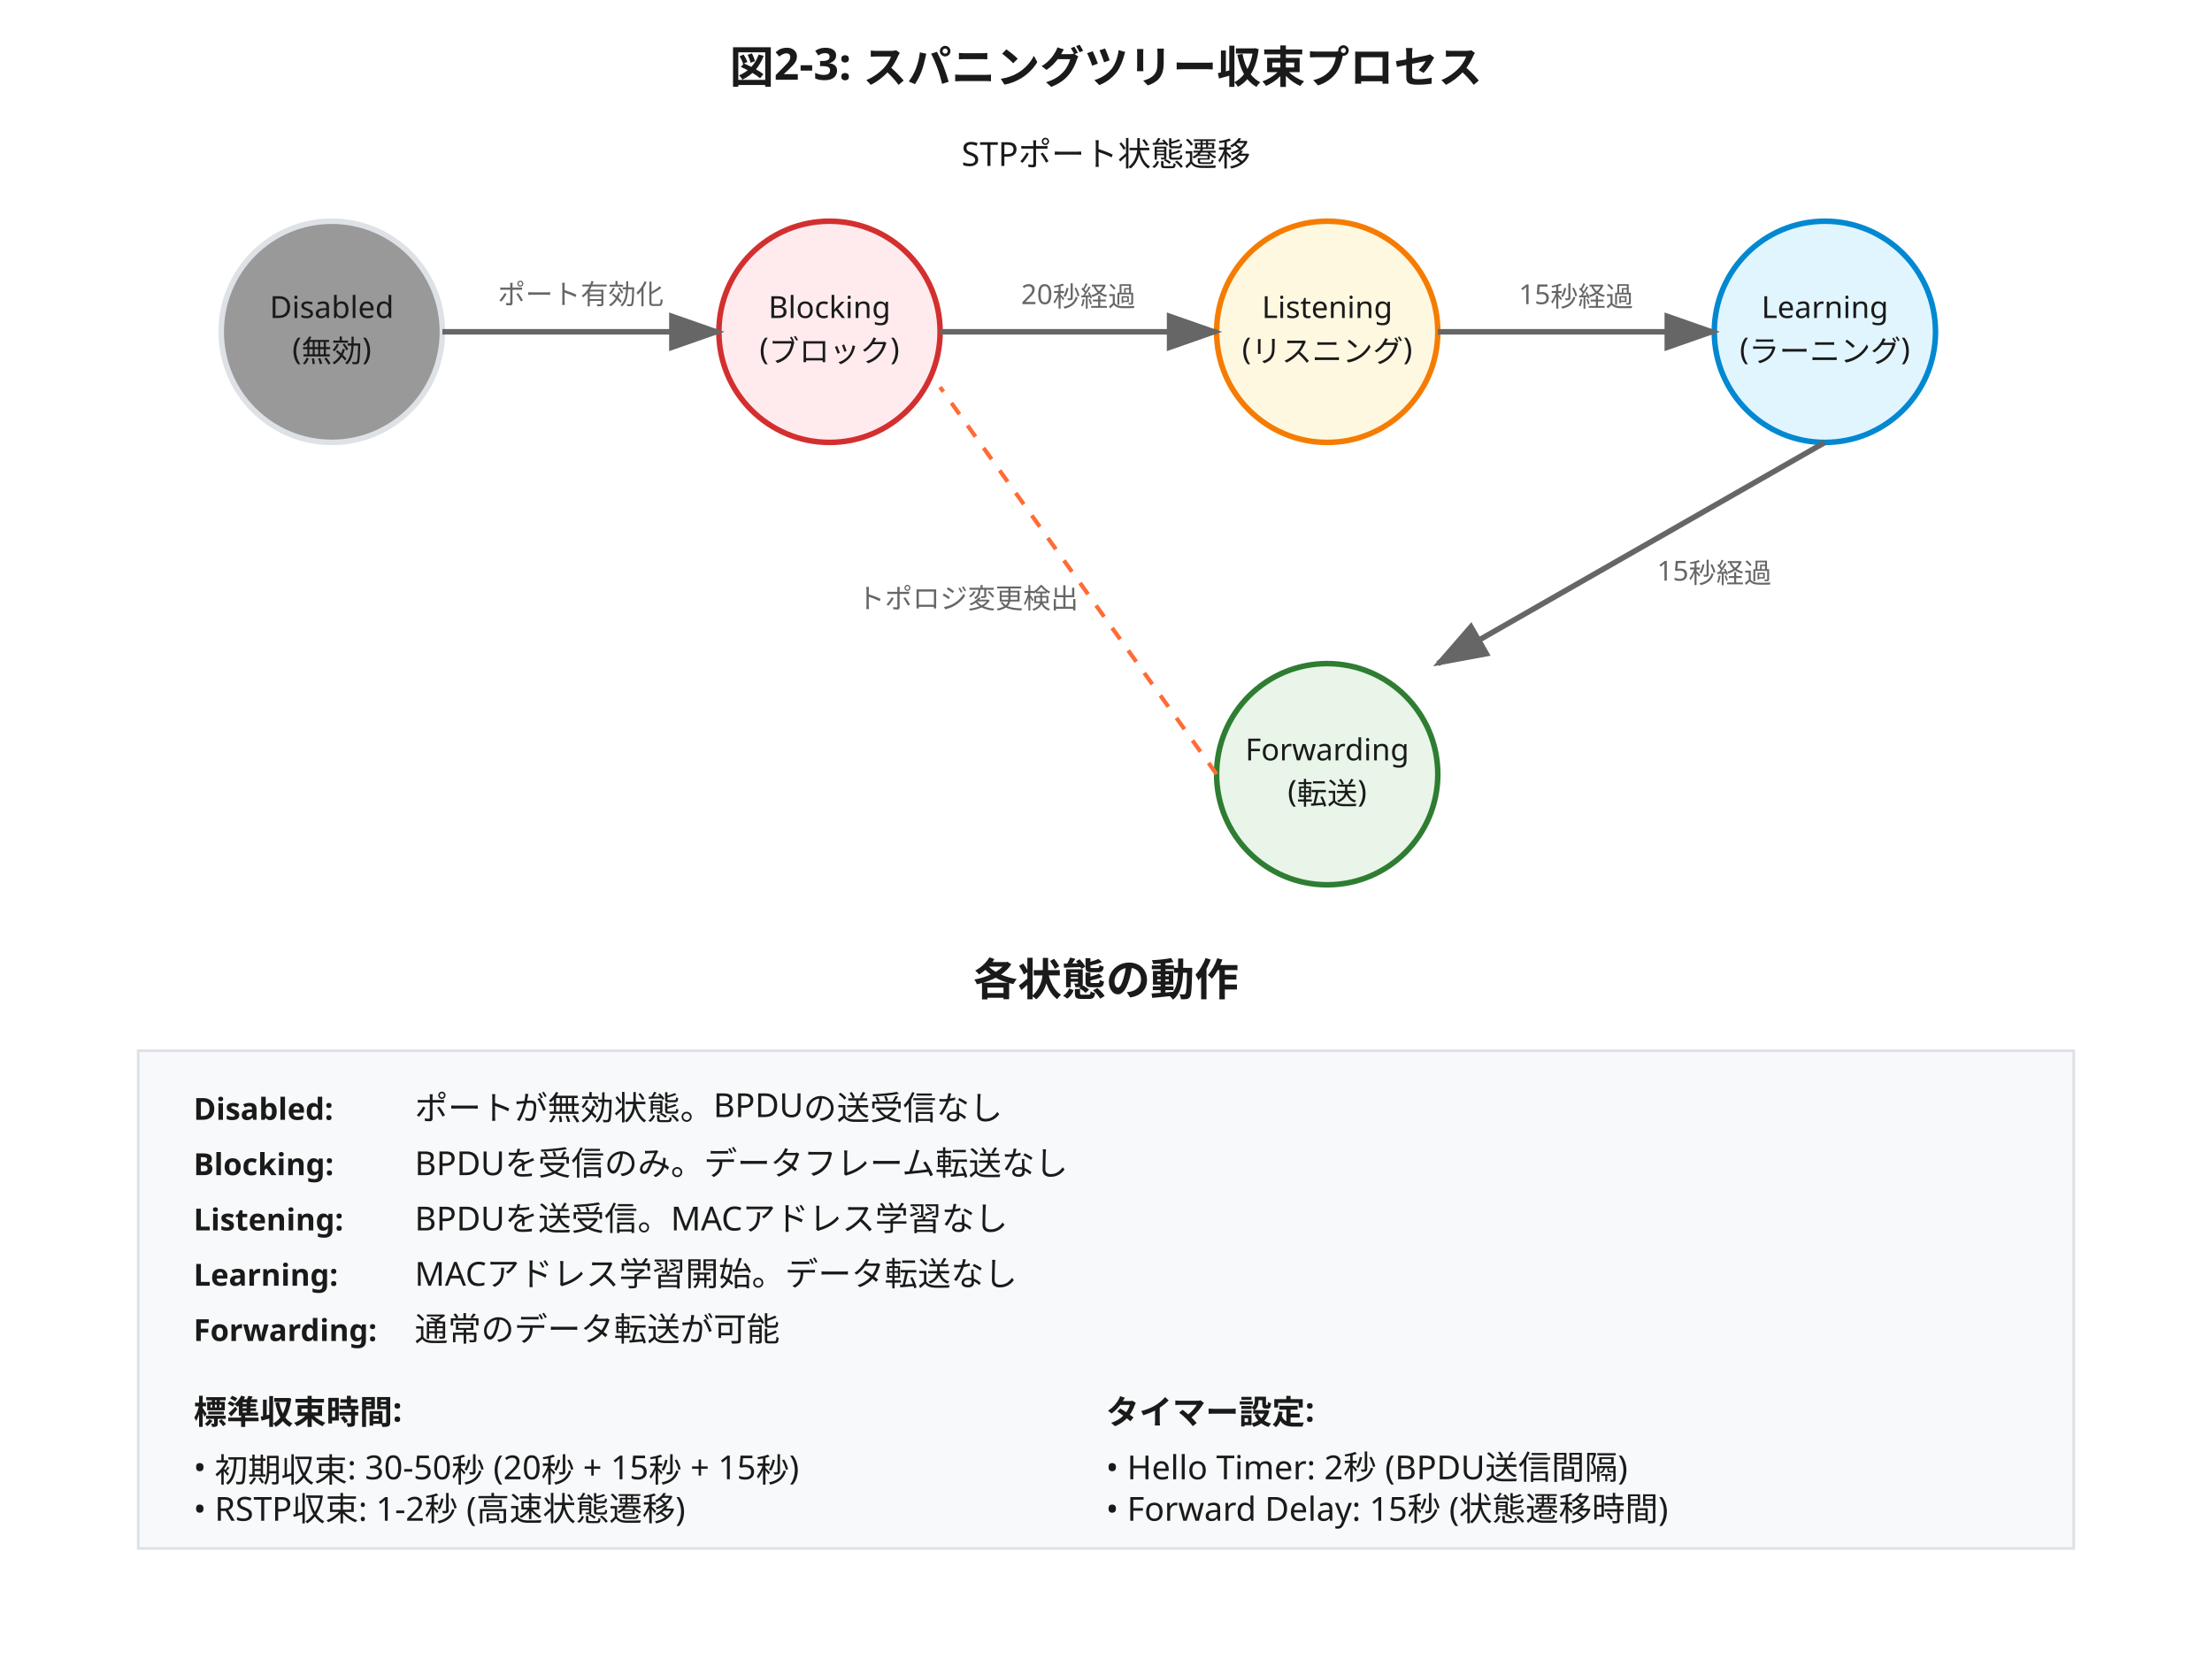
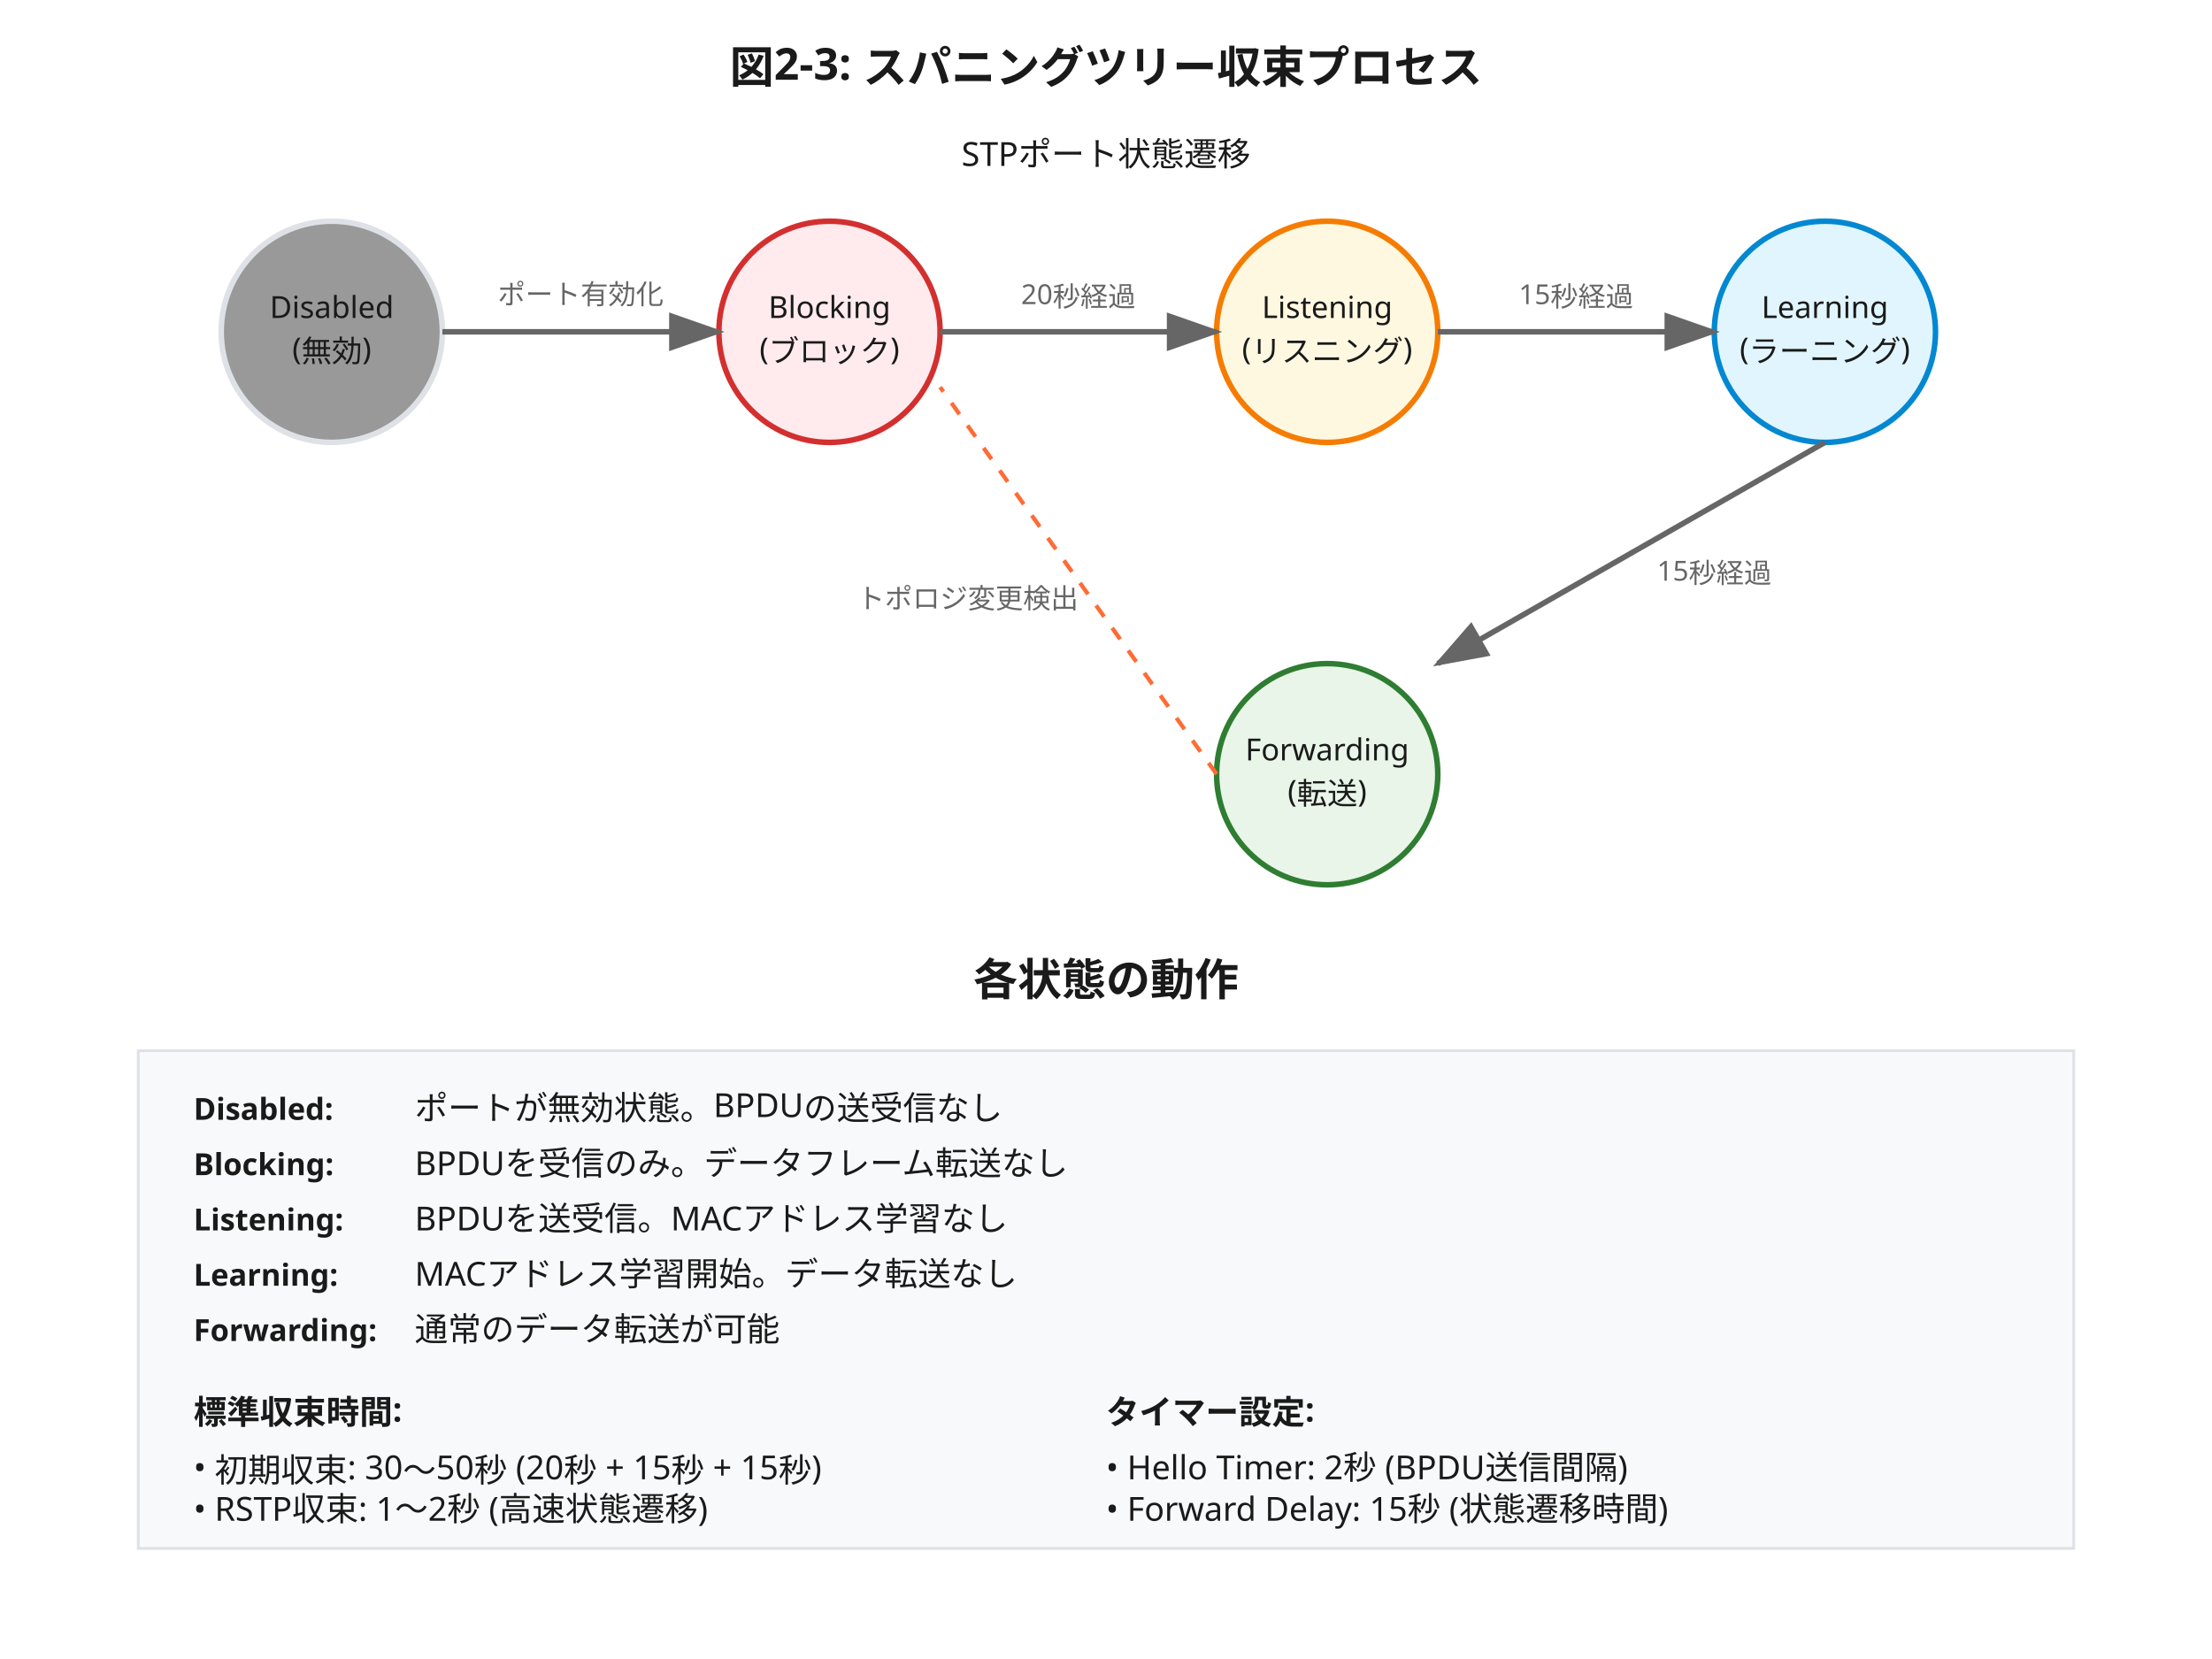
<svg xmlns="http://www.w3.org/2000/svg" viewBox="0 0 800 600">
  <defs>
    <style>
      .diagram-text { font-family: 'Hiragino Sans', 'Yu Gothic', sans-serif; font-size: 12px; fill: var(--color-text-primary, #1a1a1a); }
      .diagram-title { font-family: 'Hiragino Sans', 'Yu Gothic', sans-serif; font-size: 16px; font-weight: bold; fill: var(--color-text-primary, #1a1a1a); }
      .state-text { font-family: 'Hiragino Sans', 'Yu Gothic', sans-serif; font-size: 11px; fill: var(--color-text-primary, #1a1a1a); }
      .time-text { font-family: 'Hiragino Sans', 'Yu Gothic', sans-serif; font-size: 10px; fill: var(--color-text-secondary, #666); }
      .state-disabled { fill: var(--color-text-muted, #999); stroke: var(--color-border, #dee2e6); stroke-width: 2; }
      .state-blocking { fill: var(--color-error-light, #ffebee); stroke: var(--color-error, #d32f2f); stroke-width: 2; }
      .state-listening { fill: var(--color-warning-light, #fff8e1); stroke: var(--color-warning, #f57c00); stroke-width: 2; }
      .state-learning { fill: var(--color-info-light, #e1f5fe); stroke: var(--color-info, #0288d1); stroke-width: 2; }
      .state-forwarding { fill: var(--color-success-light, #e8f5e8); stroke: var(--color-success, #2e7d32); stroke-width: 2; }
      .transition { stroke: var(--color-text-secondary, #666); stroke-width: 2; fill: none; marker-end: url(#arrowhead); }
      .condition { stroke: var(--color-accent, #ff6b35); stroke-width: 1.5; stroke-dasharray: 5,5; fill: none; }
    </style>
    <marker id="arrowhead" markerWidth="10" markerHeight="7" refX="9" refY="3.5" orient="auto">
      <polygon points="0 0, 10 3.5, 0 7" fill="var(--color-text-secondary, #666)" />
    </marker>
  </defs>
  <rect width="800" height="600" fill="var(--color-bg-primary, #ffffff)" />
  <text x="400" y="30" text-anchor="middle" class="diagram-title">図2-3: スパニングツリー収束プロセス</text>
  <text x="400" y="60" text-anchor="middle" class="diagram-text">STPポート状態遷移</text>
  <circle cx="120" cy="120" r="40" class="state-disabled" />
  <text x="120" y="115" text-anchor="middle" class="state-text">Disabled</text>
  <text x="120" y="130" text-anchor="middle" class="state-text">(無効)</text>
  <circle cx="300" cy="120" r="40" class="state-blocking" />
  <text x="300" y="115" text-anchor="middle" class="state-text">Blocking</text>
  <text x="300" y="130" text-anchor="middle" class="state-text">(ブロック)</text>
  <circle cx="480" cy="120" r="40" class="state-listening" />
  <text x="480" y="115" text-anchor="middle" class="state-text">Listening</text>
  <text x="480" y="130" text-anchor="middle" class="state-text">(リスニング)</text>
  <circle cx="660" cy="120" r="40" class="state-learning" />
  <text x="660" y="115" text-anchor="middle" class="state-text">Learning</text>
  <text x="660" y="130" text-anchor="middle" class="state-text">(ラーニング)</text>
  <circle cx="480" cy="280" r="40" class="state-forwarding" />
  <text x="480" y="275" text-anchor="middle" class="state-text">Forwarding</text>
  <text x="480" y="290" text-anchor="middle" class="state-text">(転送)</text>
  <line x1="160" y1="120" x2="260" y2="120" class="transition" />
  <text x="210" y="110" text-anchor="middle" class="time-text">ポート有効化</text>
  <line x1="340" y1="120" x2="440" y2="120" class="transition" />
  <text x="390" y="110" text-anchor="middle" class="time-text">20秒経過</text>
  <line x1="520" y1="120" x2="620" y2="120" class="transition" />
  <text x="570" y="110" text-anchor="middle" class="time-text">15秒経過</text>
  <line x1="660" y1="160" x2="520" y2="240" class="transition" />
  <text x="620" y="210" text-anchor="middle" class="time-text">15秒経過</text>
  <line x1="440" y1="280" x2="340" y2="140" class="condition" />
  <text x="350" y="220" text-anchor="middle" class="time-text">トポロジ変更検出</text>
  <text x="400" y="360" text-anchor="middle" class="diagram-title">各状態の動作</text>
  <rect x="50" y="380" width="700" height="180" fill="var(--color-bg-secondary, #f8f9fa)" stroke="var(--color-border, #dee2e6)" stroke-width="1" />
  <text x="70" y="405" class="state-text" font-weight="bold">Disabled:</text>
  <text x="150" y="405" class="diagram-text">ポートが無効状態。BPDUの送受信なし</text>
  <text x="70" y="425" class="state-text" font-weight="bold">Blocking:</text>
  <text x="150" y="425" class="diagram-text">BPDUを受信のみ。データフレーム転送なし</text>
  <text x="70" y="445" class="state-text" font-weight="bold">Listening:</text>
  <text x="150" y="445" class="diagram-text">BPDUを送受信。MACアドレス学習なし</text>
  <text x="70" y="465" class="state-text" font-weight="bold">Learning:</text>
  <text x="150" y="465" class="diagram-text">MACアドレス学習開始。データ転送なし</text>
  <text x="70" y="485" class="state-text" font-weight="bold">Forwarding:</text>
  <text x="150" y="485" class="diagram-text">通常のデータ転送が可能</text>
  <text x="70" y="515" class="diagram-text" font-weight="bold">標準収束時間:</text>
-   <text x="70" y="535" class="diagram-text">• 初期収束: 30-50秒 (20秒 + 15秒 + 15秒)</text>
-   <text x="70" y="550" class="diagram-text">• RSTP収束: 1-2秒 (高速状態遷移)</text>
+   <text x="70" y="535" class="diagram-text">• 初期収束: 30〜50秒 (20秒 + 15秒 + 15秒)</text>
+   <text x="70" y="550" class="diagram-text">• RSTP収束: 1〜2秒 (高速状態遷移)</text>
  <text x="400" y="515" class="diagram-text" font-weight="bold">タイマー設定:</text>
  <text x="400" y="535" class="diagram-text">• Hello Timer: 2秒 (BPDU送信間隔)</text>
  <text x="400" y="550" class="diagram-text">• Forward Delay: 15秒 (状態遷移時間)</text>
</svg>
